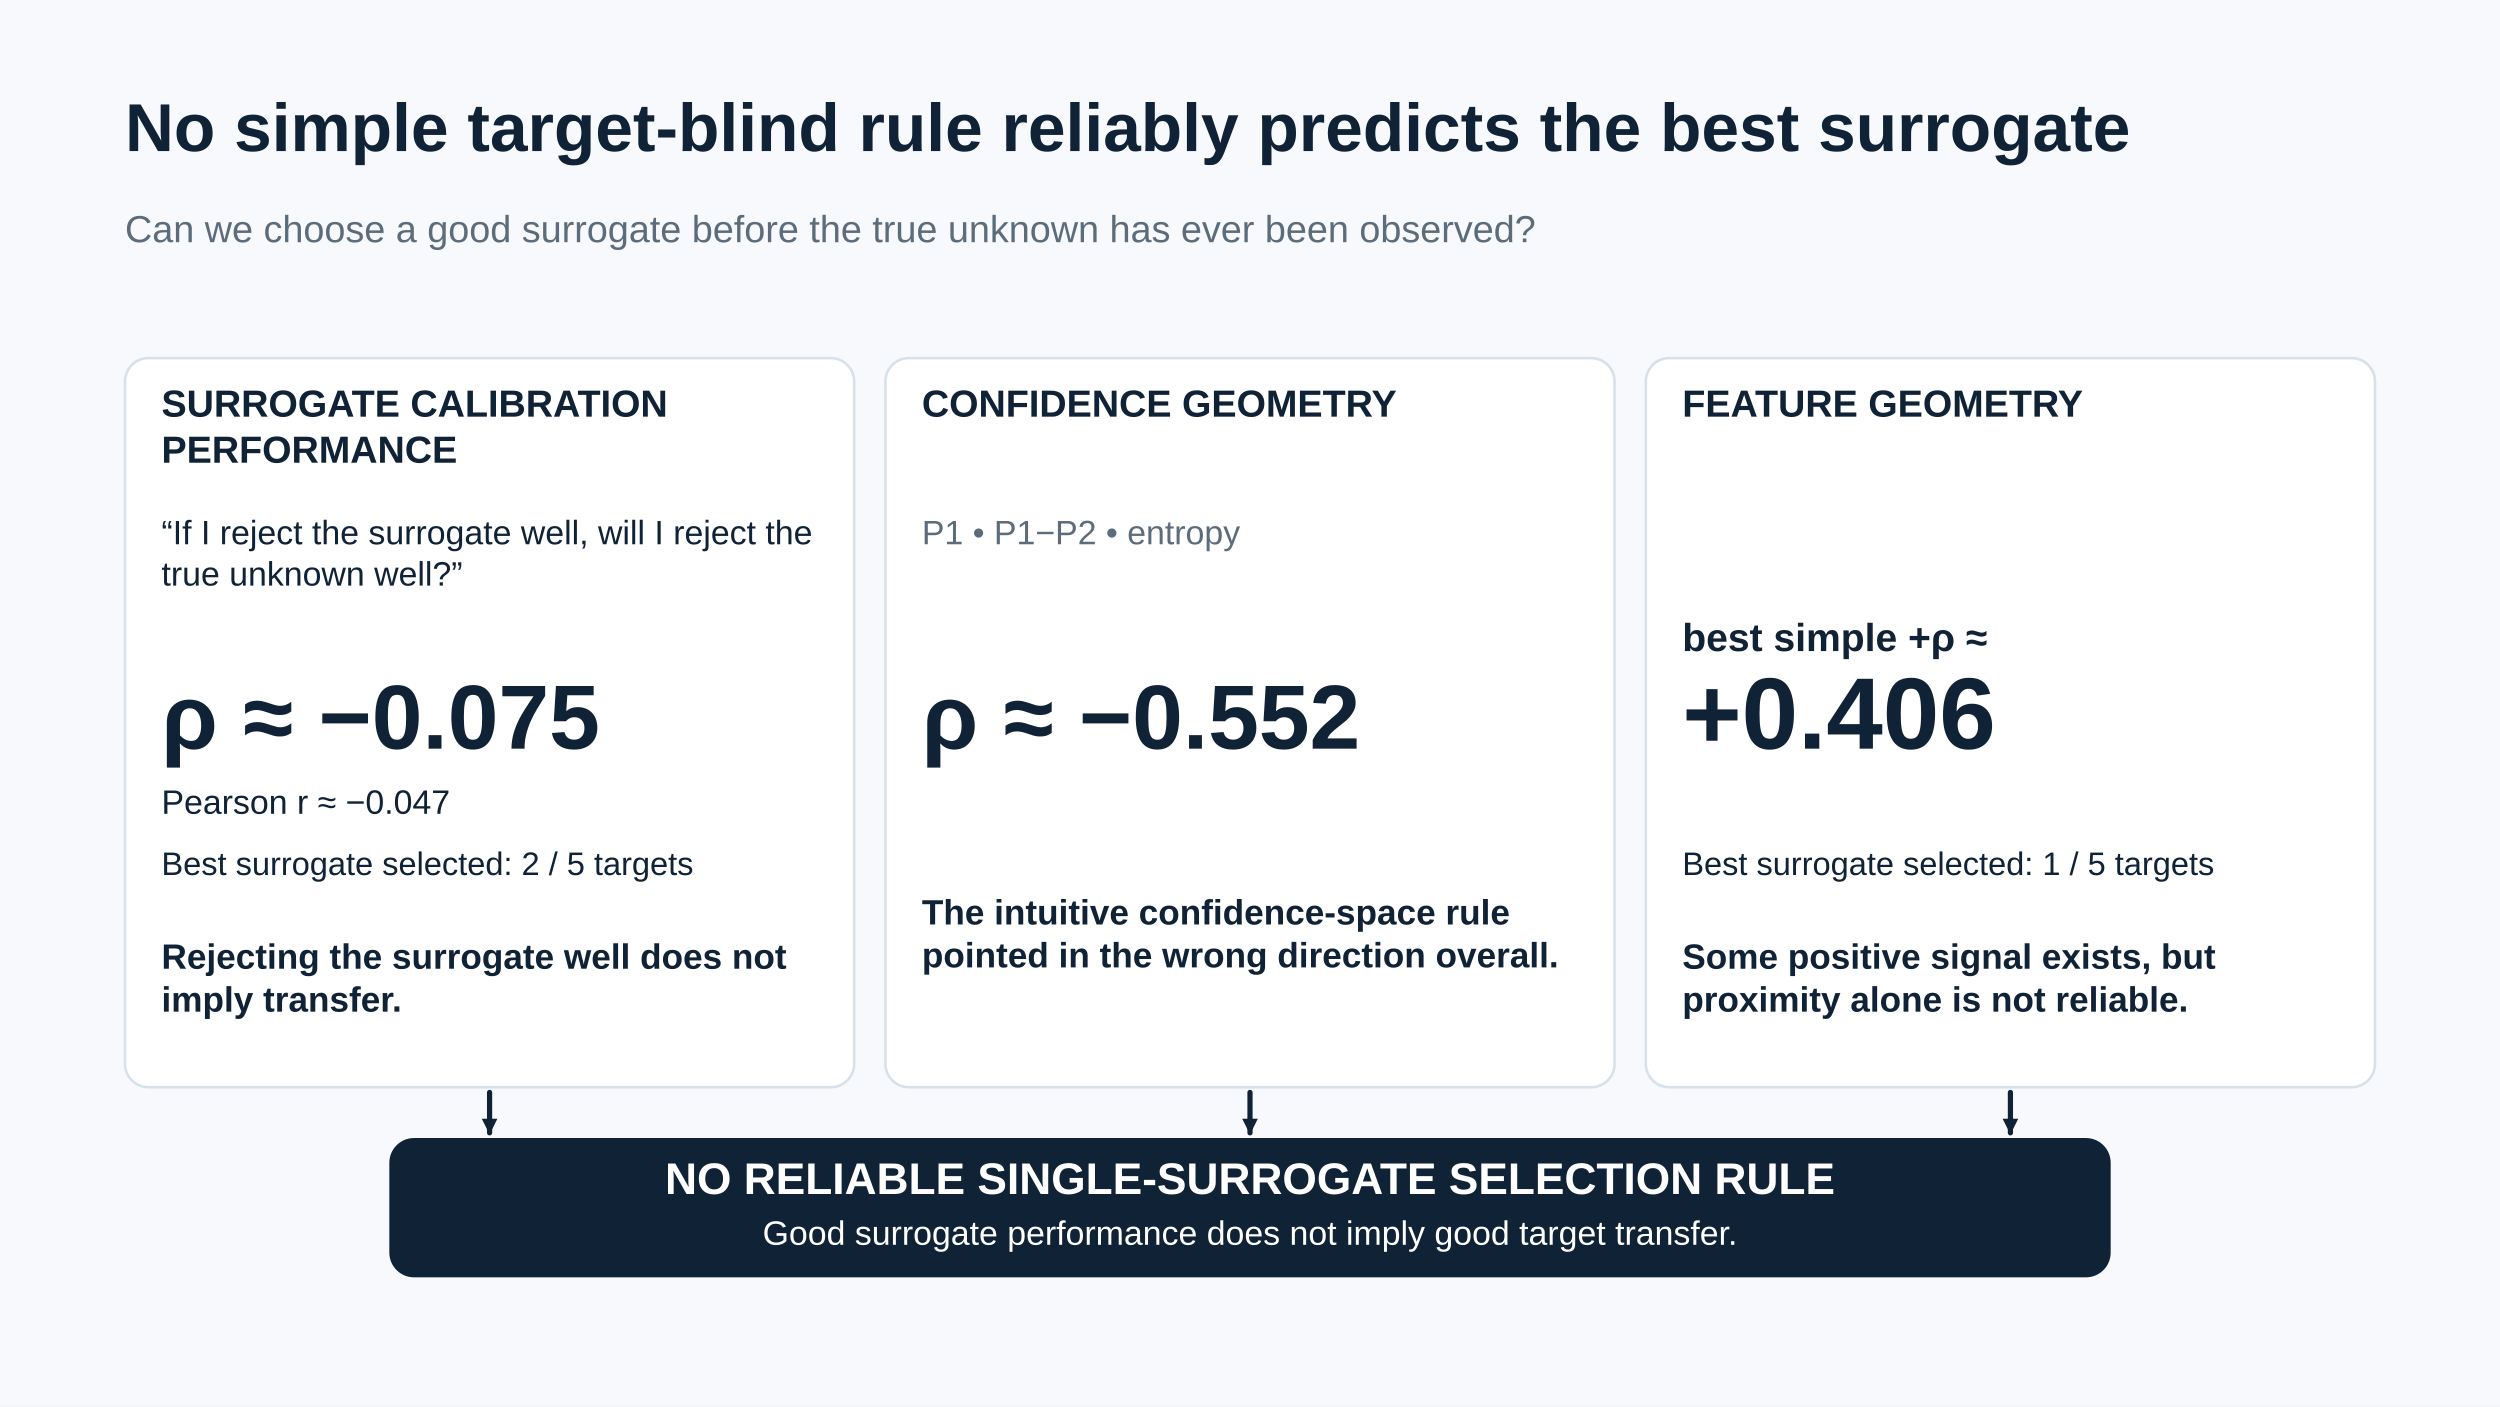
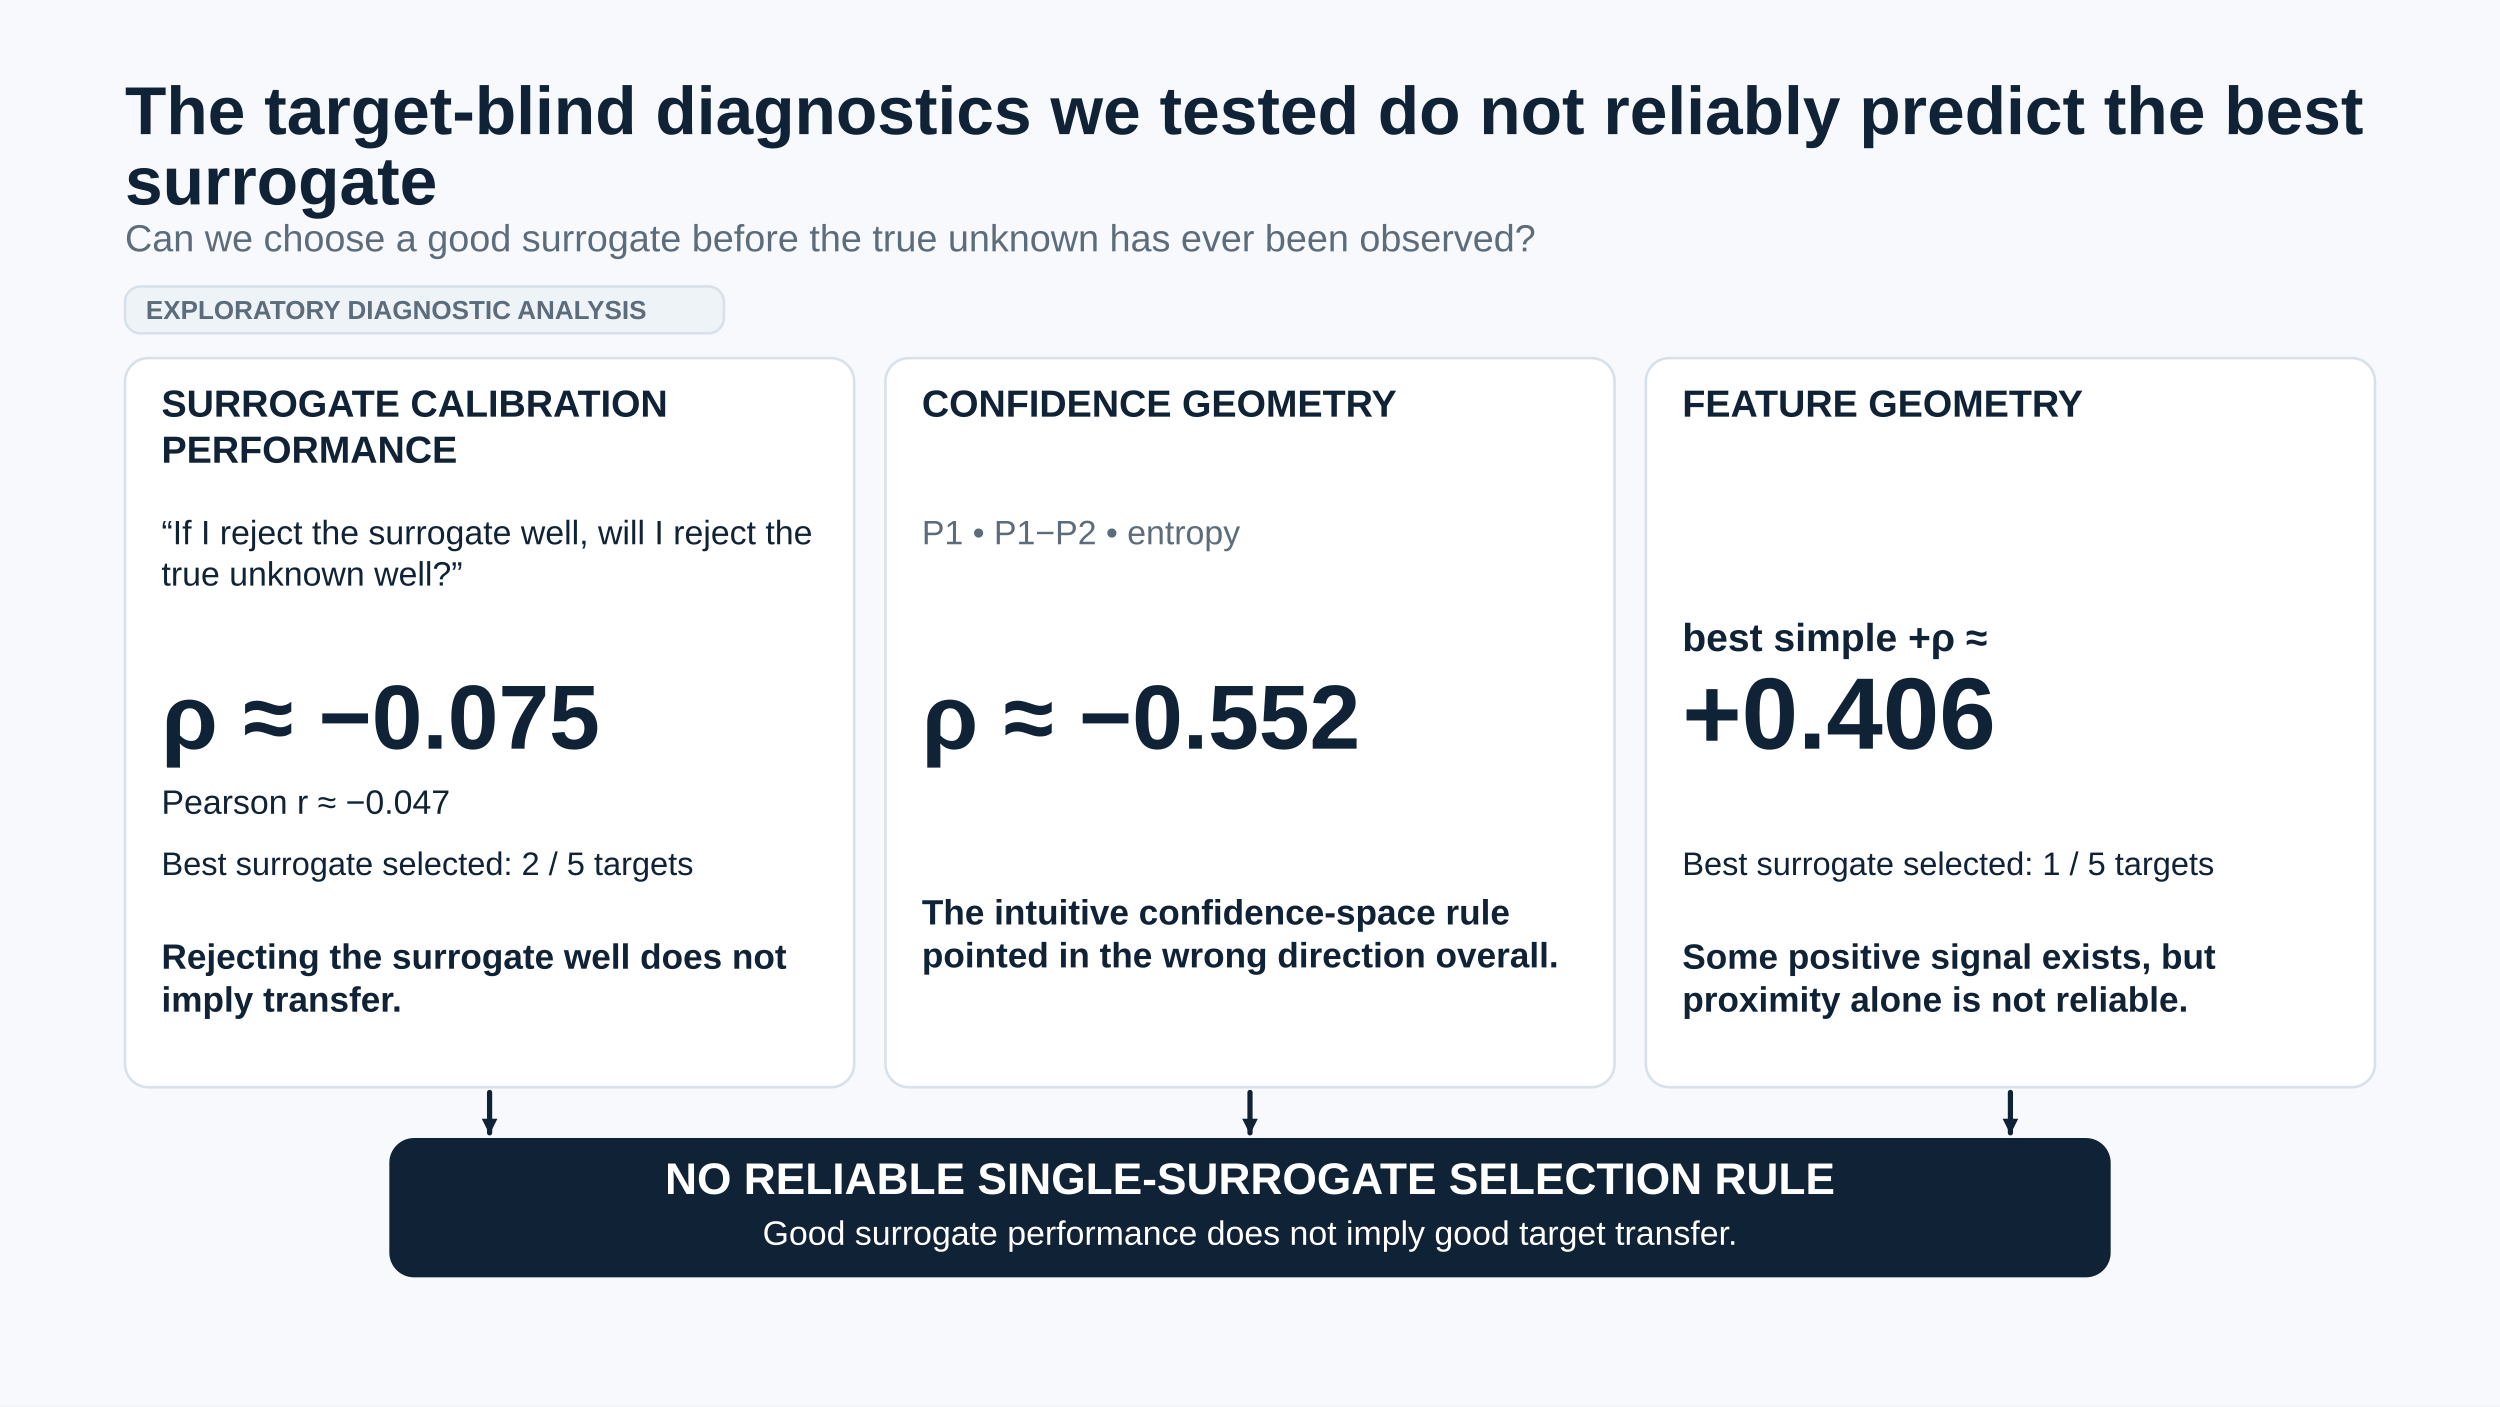
<svg xmlns="http://www.w3.org/2000/svg" width="1920" height="1080" viewBox="0 0 1920 1080" version="1.1" id="slide10" role="img" aria-labelledby="slide_title">
  <defs>
    <marker id="arrow102235" viewBox="0 0 10 10" refX="9" refY="5" markerWidth="3" markerHeight="3" orient="auto-start-reverse">
      <path d="M 0 0 L 10 5 L 0 10 z" fill="#102235" />
    </marker>
    <marker id="arrow1F6FEB" viewBox="0 0 10 10" refX="9" refY="5" markerWidth="3" markerHeight="3" orient="auto-start-reverse">
      <path d="M 0 0 L 10 5 L 0 10 z" fill="#1F6FEB" />
    </marker>
    <marker id="arrow2E8B57" viewBox="0 0 10 10" refX="9" refY="5" markerWidth="3" markerHeight="3" orient="auto-start-reverse">
      <path d="M 0 0 L 10 5 L 0 10 z" fill="#2E8B57" />
    </marker>
    <marker id="arrowC63D4F" viewBox="0 0 10 10" refX="9" refY="5" markerWidth="3" markerHeight="3" orient="auto-start-reverse">
      <path d="M 0 0 L 10 5 L 0 10 z" fill="#C63D4F" />
    </marker>
    <marker id="arrowE39A27" viewBox="0 0 10 10" refX="9" refY="5" markerWidth="3" markerHeight="3" orient="auto-start-reverse">
      <path d="M 0 0 L 10 5 L 0 10 z" fill="#E39A27" />
    </marker>
    <marker id="arrow8A98A8" viewBox="0 0 10 10" refX="9" refY="5" markerWidth="3" markerHeight="3" orient="auto-start-reverse">
      <path d="M 0 0 L 10 5 L 0 10 z" fill="#8A98A8" />
    </marker>
    <marker id="arrow6C5CE7" viewBox="0 0 10 10" refX="9" refY="5" markerWidth="3" markerHeight="3" orient="auto-start-reverse">
      <path d="M 0 0 L 10 5 L 0 10 z" fill="#6C5CE7" />
    </marker>
  </defs>
  <rect id="background" x="0" y="0" width="1920" height="1080" rx="0" fill="#F7F9FC" stroke="none" stroke-width="2" />
  <g id="title_group">
-     <text id="text_0" x="96" y="116" font-family="Arial, Helvetica, sans-serif" font-size="52" font-weight="700" fill="#102235" text-anchor="start">
-       <tspan x="96" y="116">No simple target-blind rule reliably predicts the best surrogate</tspan>
+     <text id="text_0" x="96" y="103" font-family="Arial, Helvetica, sans-serif" font-size="52" font-weight="700" fill="#102235" text-anchor="start">
+       <tspan x="96" y="103">The target-blind diagnostics we tested do not reliably predict the best</tspan>
+       <tspan x="96" y="157">surrogate</tspan>
    </text>
  </g>
  <g id="supporting_sentence">
-     <text id="text_1" x="96" y="186" font-family="Arial, Helvetica, sans-serif" font-size="29" font-weight="400" fill="#5D6C7B" text-anchor="start">
-       <tspan x="96" y="186">Can we choose a good surrogate before the true unknown has ever been observed?</tspan>
+     <text id="text_2" x="96" y="193" font-family="Arial, Helvetica, sans-serif" font-size="29" font-weight="400" fill="#5D6C7B" text-anchor="start">
+       <tspan x="96" y="193">Can we choose a good surrogate before the true unknown has ever been observed?</tspan>
+     </text>
+   </g>
+   <g id="exploratory_analysis_tag">
+     <rect x="96" y="220" width="460" height="36" rx="12" fill="#EEF3F7" stroke="#D8E1EA" stroke-width="2" />
+     <text id="text_3" x="112" y="245" font-family="Arial, Helvetica, sans-serif" font-size="20" font-weight="700" fill="#5D6C7B" text-anchor="start">
+       <tspan x="112" y="245.0">EXPLORATORY DIAGNOSTIC ANALYSIS</tspan>
    </text>
  </g>
  <g id="calibration_performance_card">
    <rect x="96" y="275" width="560" height="560" rx="18" fill="white" stroke="#D8E1EA" stroke-width="2" />
-     <text id="text_2" x="124" y="320" font-family="Arial, Helvetica, sans-serif" font-size="29" font-weight="700" fill="#102235" text-anchor="start">
+     <text id="text_4" x="124" y="320" font-family="Arial, Helvetica, sans-serif" font-size="29" font-weight="700" fill="#102235" text-anchor="start">
      <tspan x="124" y="320.0">SURROGATE CALIBRATION</tspan>
      <tspan x="124" y="355.38">PERFORMANCE</tspan>
    </text>
-     <text id="text_4" x="124" y="418" font-family="Arial, Helvetica, sans-serif" font-size="26" font-weight="400" fill="#102235" text-anchor="start">
+     <text id="text_6" x="124" y="418" font-family="Arial, Helvetica, sans-serif" font-size="26" font-weight="400" fill="#102235" text-anchor="start">
      <tspan x="124" y="418.0">“If I reject the surrogate well, will I reject the</tspan>
      <tspan x="124" y="449.72">true unknown well?”</tspan>
    </text>
-     <text id="text_6" x="124" y="575" font-family="Arial, Helvetica, sans-serif" font-size="70" font-weight="700" fill="#102235" text-anchor="start">
+     <text id="text_8" x="124" y="575" font-family="Arial, Helvetica, sans-serif" font-size="70" font-weight="700" fill="#102235" text-anchor="start">
      <tspan x="124" y="575.0">ρ ≈ −0.075</tspan>
    </text>
-     <text id="text_7" x="124" y="625" font-family="Arial, Helvetica, sans-serif" font-size="26" font-weight="400" fill="#102235" text-anchor="start">
+     <text id="text_9" x="124" y="625" font-family="Arial, Helvetica, sans-serif" font-size="26" font-weight="400" fill="#102235" text-anchor="start">
      <tspan x="124" y="625.0">Pearson r ≈ −0.047</tspan>
    </text>
-     <text id="text_8" x="124" y="672" font-family="Arial, Helvetica, sans-serif" font-size="25" font-weight="400" fill="#102235" text-anchor="start">
+     <text id="text_10" x="124" y="672" font-family="Arial, Helvetica, sans-serif" font-size="25" font-weight="400" fill="#102235" text-anchor="start">
      <tspan x="124" y="672.0">Best surrogate selected: 2 / 5 targets</tspan>
    </text>
-     <text id="text_9" x="124" y="744" font-family="Arial, Helvetica, sans-serif" font-size="27" font-weight="700" fill="#102235" text-anchor="start">
+     <text id="text_11" x="124" y="744" font-family="Arial, Helvetica, sans-serif" font-size="27" font-weight="700" fill="#102235" text-anchor="start">
      <tspan x="124" y="744.0">Rejecting the surrogate well does not</tspan>
      <tspan x="124" y="776.94">imply transfer.</tspan>
    </text>
  </g>
  <g id="confidence_geometry_card">
    <rect x="680" y="275" width="560" height="560" rx="18" fill="white" stroke="#D8E1EA" stroke-width="2" />
-     <text id="text_11" x="708" y="320" font-family="Arial, Helvetica, sans-serif" font-size="29" font-weight="700" fill="#102235" text-anchor="start">
+     <text id="text_13" x="708" y="320" font-family="Arial, Helvetica, sans-serif" font-size="29" font-weight="700" fill="#102235" text-anchor="start">
      <tspan x="708" y="320.0">CONFIDENCE GEOMETRY</tspan>
    </text>
-     <text id="text_12" x="708" y="418" font-family="Arial, Helvetica, sans-serif" font-size="26" font-weight="400" fill="#5D6C7B" text-anchor="start">
+     <text id="text_14" x="708" y="418" font-family="Arial, Helvetica, sans-serif" font-size="26" font-weight="400" fill="#5D6C7B" text-anchor="start">
      <tspan x="708" y="418.0">P1 • P1−P2 • entropy</tspan>
    </text>
-     <text id="text_13" x="708" y="575" font-family="Arial, Helvetica, sans-serif" font-size="70" font-weight="700" fill="#102235" text-anchor="start">
+     <text id="text_15" x="708" y="575" font-family="Arial, Helvetica, sans-serif" font-size="70" font-weight="700" fill="#102235" text-anchor="start">
      <tspan x="708" y="575.0">ρ ≈ −0.552</tspan>
    </text>
-     <text id="text_14" x="708" y="710" font-family="Arial, Helvetica, sans-serif" font-size="27" font-weight="700" fill="#102235" text-anchor="start">
+     <text id="text_16" x="708" y="710" font-family="Arial, Helvetica, sans-serif" font-size="27" font-weight="700" fill="#102235" text-anchor="start">
      <tspan x="708" y="710.0">The intuitive confidence-space rule</tspan>
      <tspan x="708" y="742.94">pointed in the wrong direction overall.</tspan>
    </text>
  </g>
  <g id="feature_geometry_card">
    <rect x="1264" y="275" width="560" height="560" rx="18" fill="white" stroke="#D8E1EA" stroke-width="2" />
-     <text id="text_16" x="1292" y="320" font-family="Arial, Helvetica, sans-serif" font-size="29" font-weight="700" fill="#102235" text-anchor="start">
+     <text id="text_18" x="1292" y="320" font-family="Arial, Helvetica, sans-serif" font-size="29" font-weight="700" fill="#102235" text-anchor="start">
      <tspan x="1292" y="320.0">FEATURE GEOMETRY</tspan>
    </text>
-     <text id="text_17" x="1292" y="500" font-family="Arial, Helvetica, sans-serif" font-size="30" font-weight="700" fill="#102235" text-anchor="start">
+     <text id="text_19" x="1292" y="500" font-family="Arial, Helvetica, sans-serif" font-size="30" font-weight="700" fill="#102235" text-anchor="start">
      <tspan x="1292" y="500.0">best simple +ρ ≈</tspan>
    </text>
-     <text id="text_18" x="1292" y="575" font-family="Arial, Helvetica, sans-serif" font-size="78" font-weight="700" fill="#102235" text-anchor="start">
+     <text id="text_20" x="1292" y="575" font-family="Arial, Helvetica, sans-serif" font-size="78" font-weight="700" fill="#102235" text-anchor="start">
      <tspan x="1292" y="575.0">+0.406</tspan>
    </text>
-     <text id="text_19" x="1292" y="672" font-family="Arial, Helvetica, sans-serif" font-size="25" font-weight="400" fill="#102235" text-anchor="start">
+     <text id="text_21" x="1292" y="672" font-family="Arial, Helvetica, sans-serif" font-size="25" font-weight="400" fill="#102235" text-anchor="start">
      <tspan x="1292" y="672.0">Best surrogate selected: 1 / 5 targets</tspan>
    </text>
-     <text id="text_20" x="1292" y="744" font-family="Arial, Helvetica, sans-serif" font-size="27" font-weight="700" fill="#102235" text-anchor="start">
+     <text id="text_22" x="1292" y="744" font-family="Arial, Helvetica, sans-serif" font-size="27" font-weight="700" fill="#102235" text-anchor="start">
      <tspan x="1292" y="744.0">Some positive signal exists, but</tspan>
      <tspan x="1292" y="776.94">proximity alone is not reliable.</tspan>
    </text>
  </g>
  <g id="shared_conclusion">
    <polyline points="376,839 376,870" fill="none" stroke="#102235" stroke-width="4" stroke-linecap="round" stroke-linejoin="round" marker-end="url(#arrow102235)" />
    <polyline points="960,839 960,870" fill="none" stroke="#102235" stroke-width="4" stroke-linecap="round" stroke-linejoin="round" marker-end="url(#arrow102235)" />
    <polyline points="1544,839 1544,870" fill="none" stroke="#102235" stroke-width="4" stroke-linecap="round" stroke-linejoin="round" marker-end="url(#arrow102235)" />
    <rect x="300" y="875" width="1320" height="105" rx="18" fill="#102235" stroke="#102235" stroke-width="2" />
-     <text id="text_22" x="960" y="917" font-family="Arial, Helvetica, sans-serif" font-size="34" font-weight="700" fill="white" text-anchor="middle">
+     <text id="text_24" x="960" y="917" font-family="Arial, Helvetica, sans-serif" font-size="34" font-weight="700" fill="white" text-anchor="middle">
      <tspan x="960" y="917.0">NO RELIABLE SINGLE-SURROGATE SELECTION RULE</tspan>
    </text>
-     <text id="text_23" x="960" y="956" font-family="Arial, Helvetica, sans-serif" font-size="26" font-weight="400" fill="white" text-anchor="middle">
+     <text id="text_25" x="960" y="956" font-family="Arial, Helvetica, sans-serif" font-size="26" font-weight="400" fill="white" text-anchor="middle">
      <tspan x="960" y="956.0">Good surrogate performance does not imply good target transfer.</tspan>
    </text>
  </g>
</svg>
